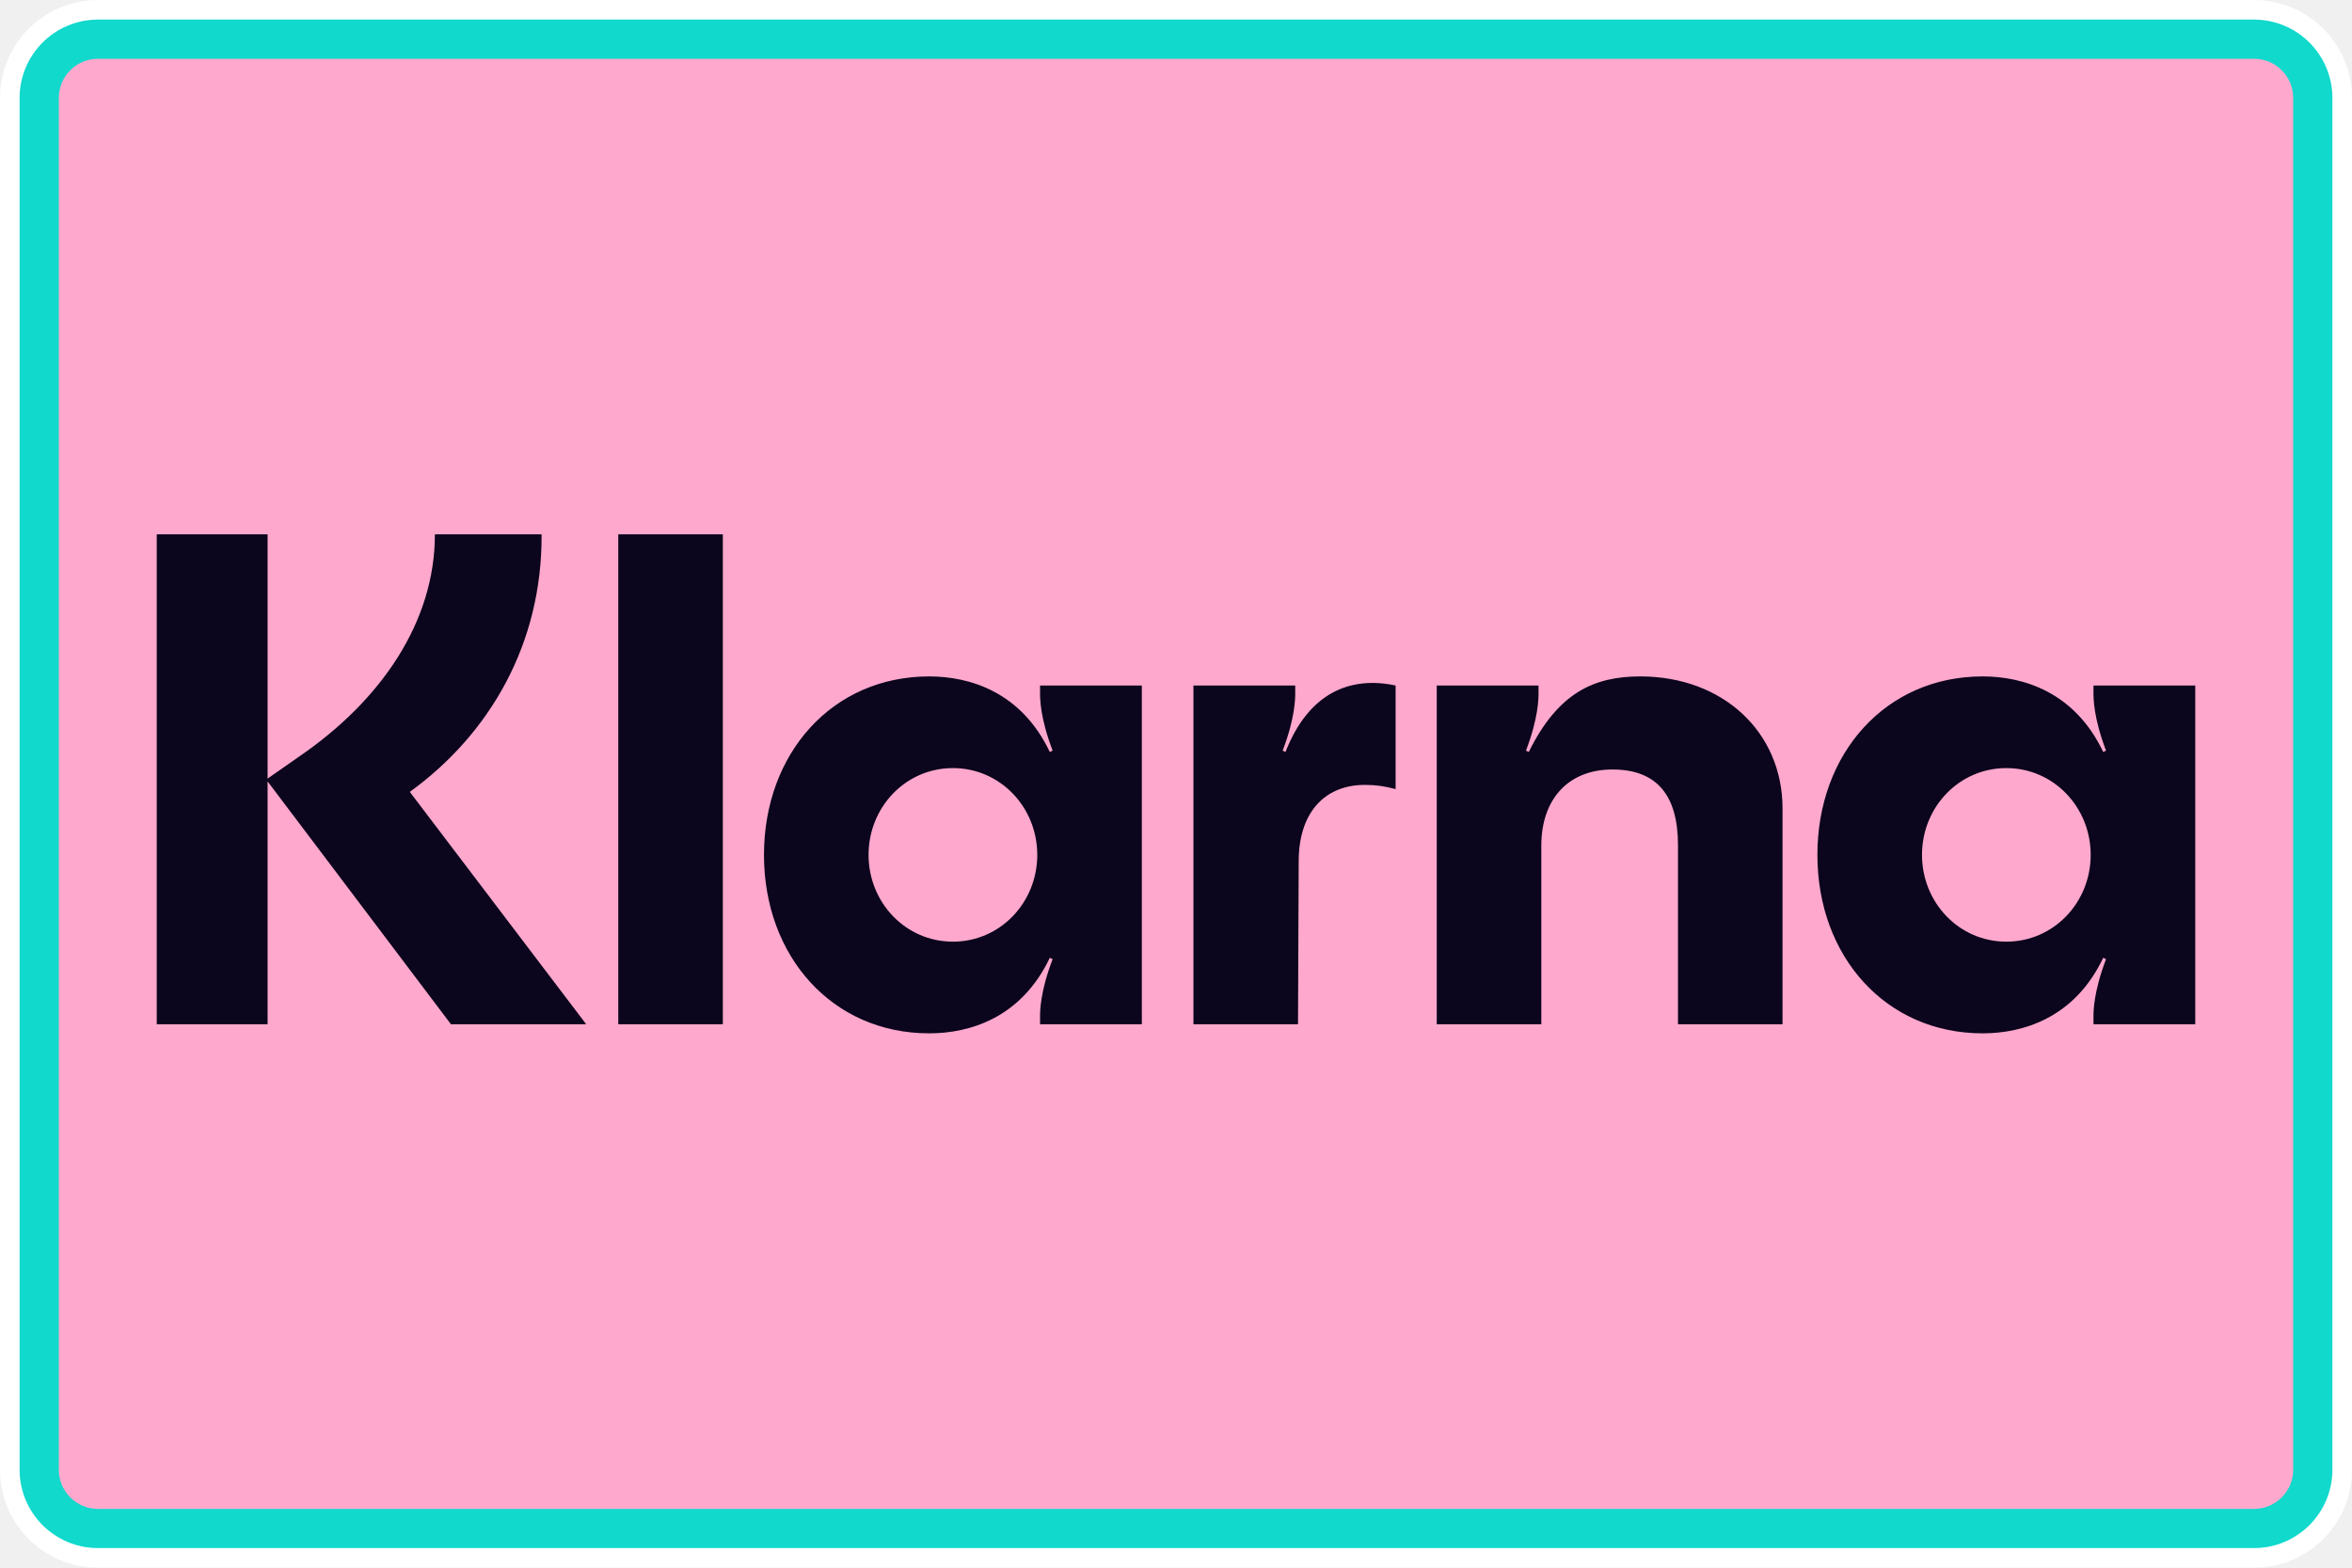
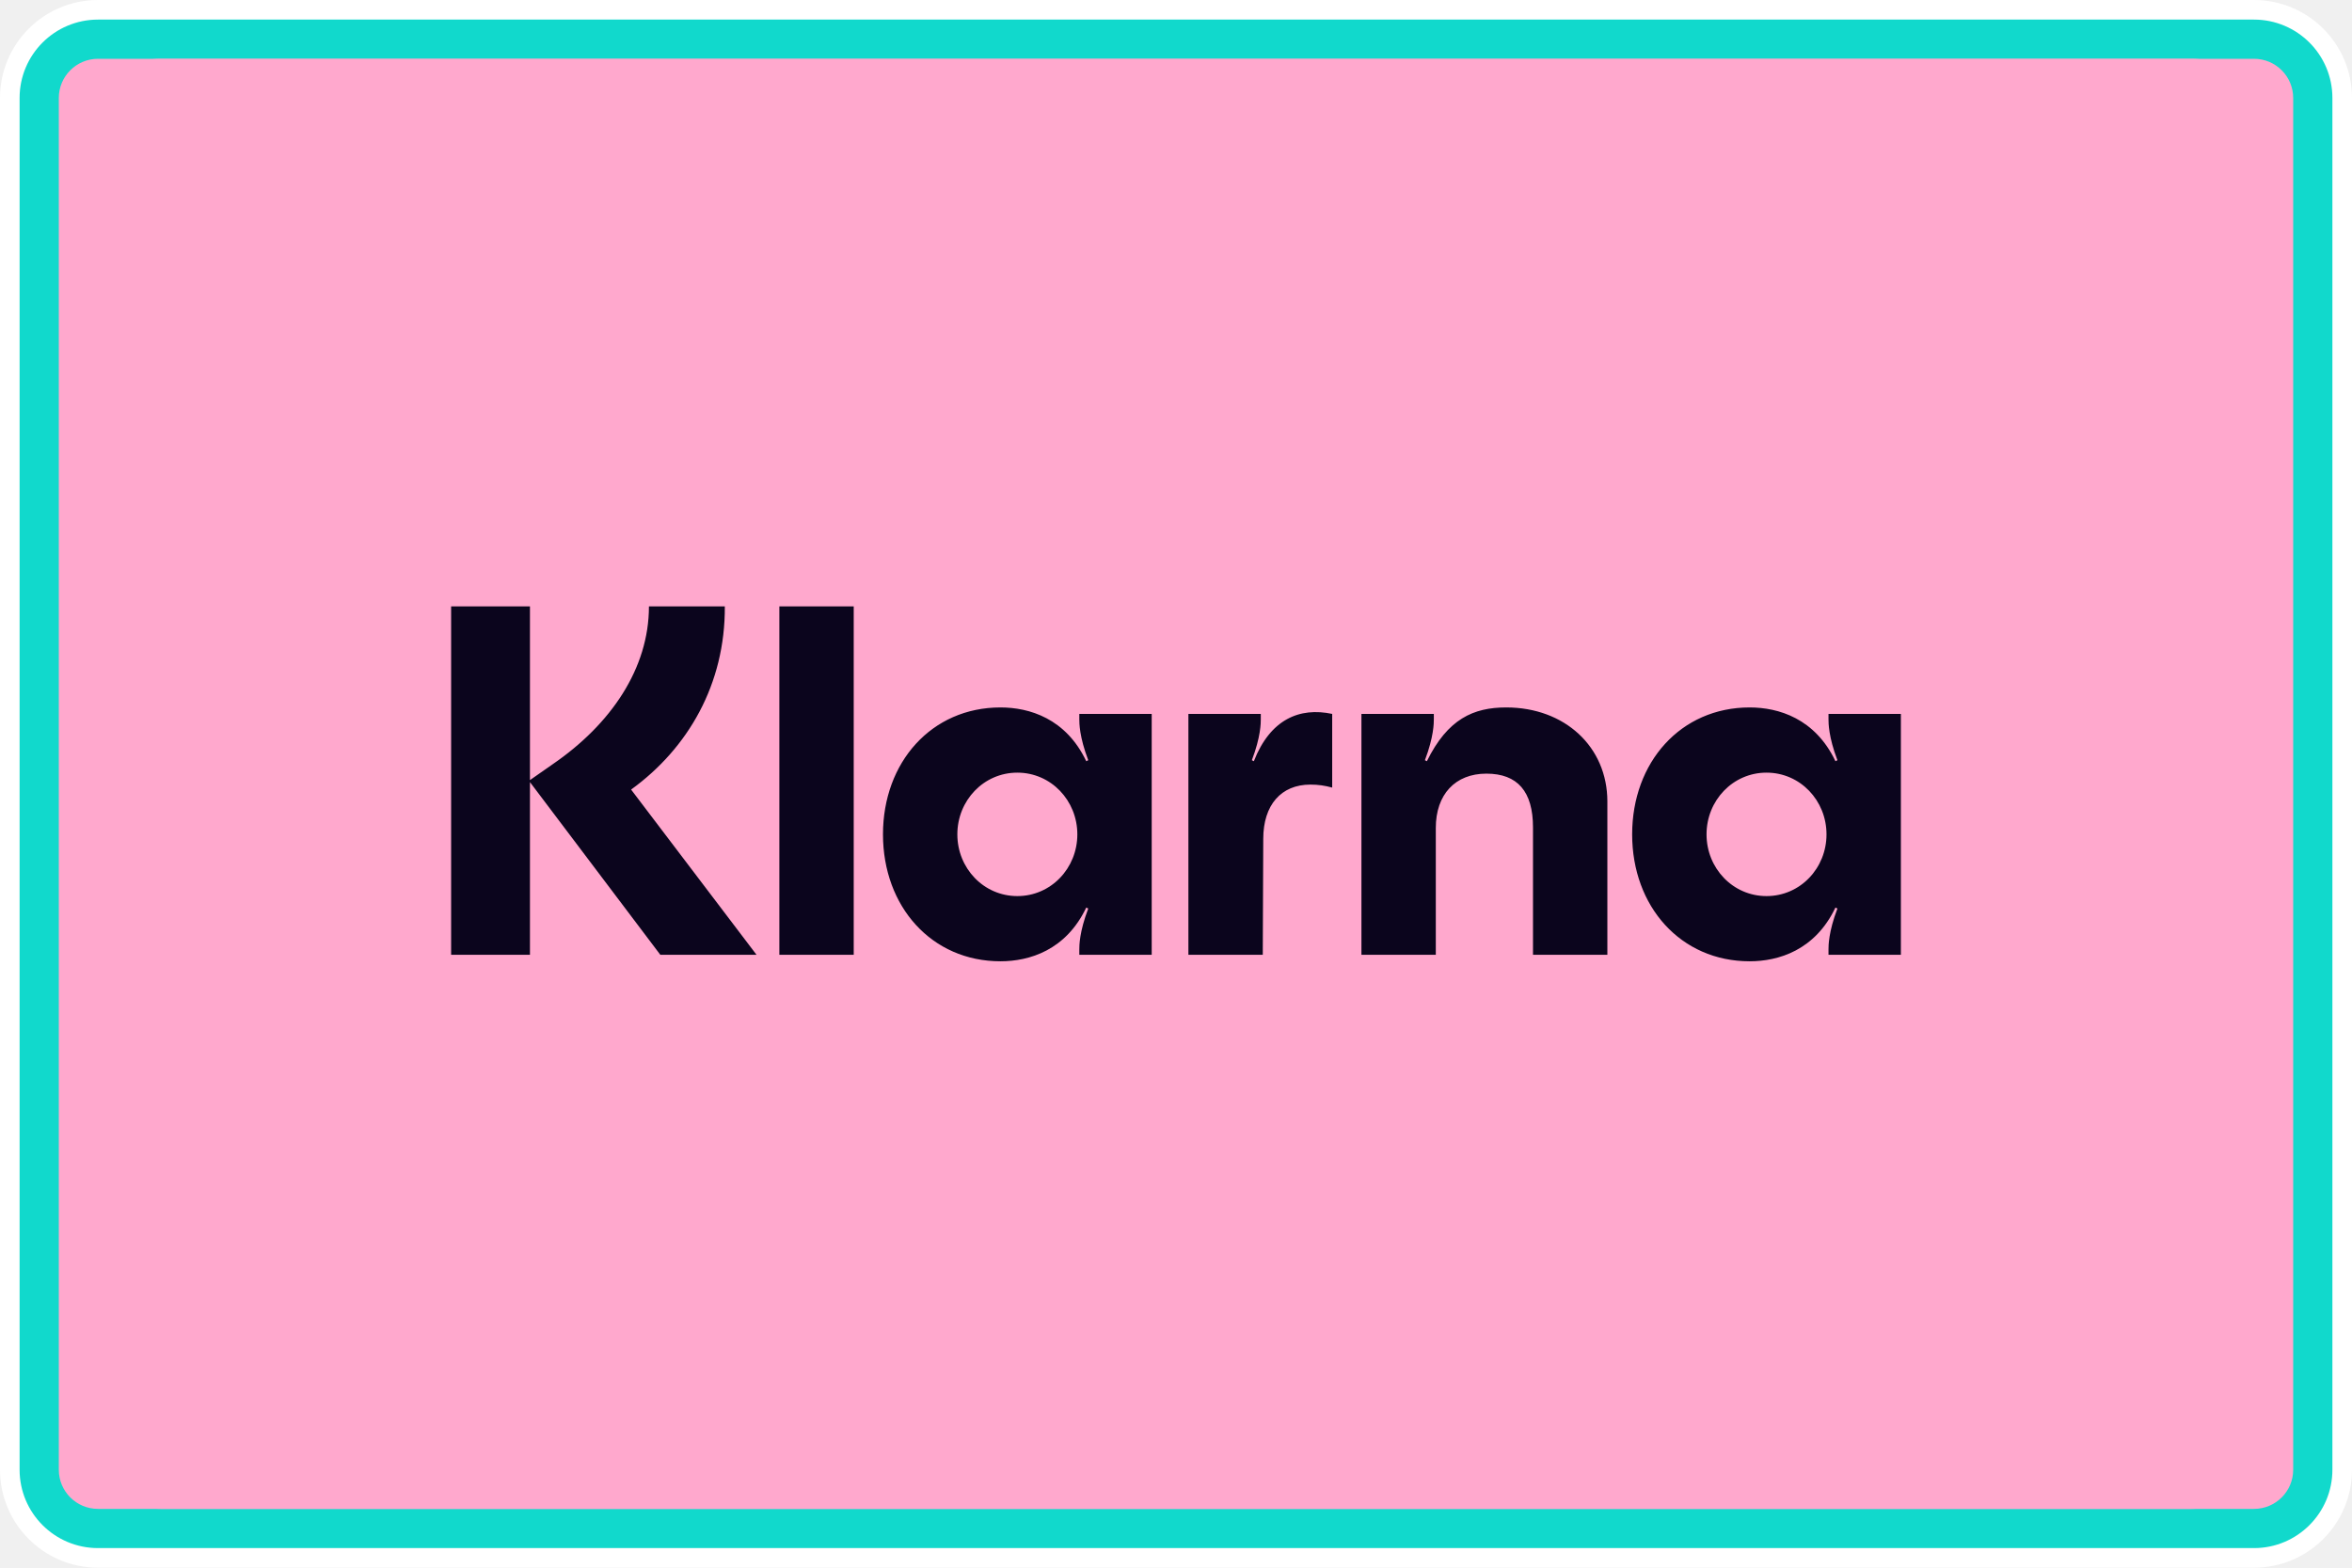
<svg xmlns="http://www.w3.org/2000/svg" width="120" height="80" viewBox="0 0 120 80" role="img" aria-labelledby="t-klarna">
  <rect width="120" height="80" rx="5" fill="#FFFFFF" />
  <rect x="1" y="1" width="118" height="78" rx="4" fill="#11D9CC" />
  <rect x="3" y="3" width="114" height="74" rx="2" fill="#FFA8CD" />
-   <svg fill="none" x="8" y="8" width="104" height="64" viewBox="20.02 30.21 79.96 19.58" preserveAspectRatio="xMidYMid meet">
+   <svg fill="none" x="3" y="3" width="114" height="74" viewBox="0 0 120 80" preserveAspectRatio="xMidYMid meet">
    <rect width="120" height="80" rx="4" fill="#FFA8CD" />
    <path d="M92.571 46.192C90.712 46.192 89.263 44.654 89.263 42.787C89.263 40.92 90.712 39.382 92.571 39.382C94.431 39.382 95.88 40.92 95.88 42.787C95.88 44.654 94.431 46.192 92.571 46.192ZM91.641 49.789C93.228 49.789 95.251 49.185 96.373 46.824L96.482 46.879C95.99 48.169 95.99 48.938 95.99 49.13V49.432H99.982V36.142H95.99V36.444C95.99 36.636 95.99 37.405 96.482 38.696L96.373 38.751C95.251 36.389 93.228 35.785 91.641 35.785C87.84 35.785 85.16 38.806 85.16 42.787C85.16 46.769 87.84 49.789 91.641 49.789ZM78.214 35.785C76.409 35.785 74.987 36.416 73.838 38.751L73.729 38.696C74.221 37.405 74.221 36.636 74.221 36.444V36.142H70.228V49.432H74.33V42.43C74.33 40.59 75.397 39.437 77.12 39.437C78.843 39.437 79.691 40.426 79.691 42.403V49.432H83.793V40.975C83.793 37.954 81.441 35.785 78.214 35.785ZM64.294 38.751L64.184 38.696C64.677 37.405 64.677 36.636 64.677 36.444V36.142H60.684V49.432H64.786L64.813 43.034C64.813 41.167 65.798 40.041 67.411 40.041C67.849 40.041 68.204 40.096 68.615 40.206V36.142C66.81 35.758 65.196 36.444 64.294 38.751ZM51.249 46.192C49.389 46.192 47.94 44.654 47.94 42.787C47.94 40.92 49.389 39.382 51.249 39.382C53.108 39.382 54.558 40.92 54.558 42.787C54.558 44.654 53.108 46.192 51.249 46.192ZM50.319 49.789C51.905 49.789 53.929 49.185 55.05 46.824L55.16 46.879C54.667 48.169 54.667 48.938 54.667 49.13V49.432H58.66V36.142H54.667V36.444C54.667 36.636 54.667 37.405 55.16 38.696L55.05 38.751C53.929 36.389 51.905 35.785 50.319 35.785C46.518 35.785 43.838 38.806 43.838 42.787C43.838 46.769 46.518 49.789 50.319 49.789ZM38.122 49.432H42.224V30.211H38.122V49.432ZM35.114 30.211H30.929C30.929 33.643 28.824 36.719 25.624 38.915L24.366 39.794V30.211H20.018V49.432H24.366V39.904L31.558 49.432H36.864L29.945 40.316C33.09 38.037 35.141 34.494 35.114 30.211Z" fill="#0B051D" />
  </svg>
</svg>
